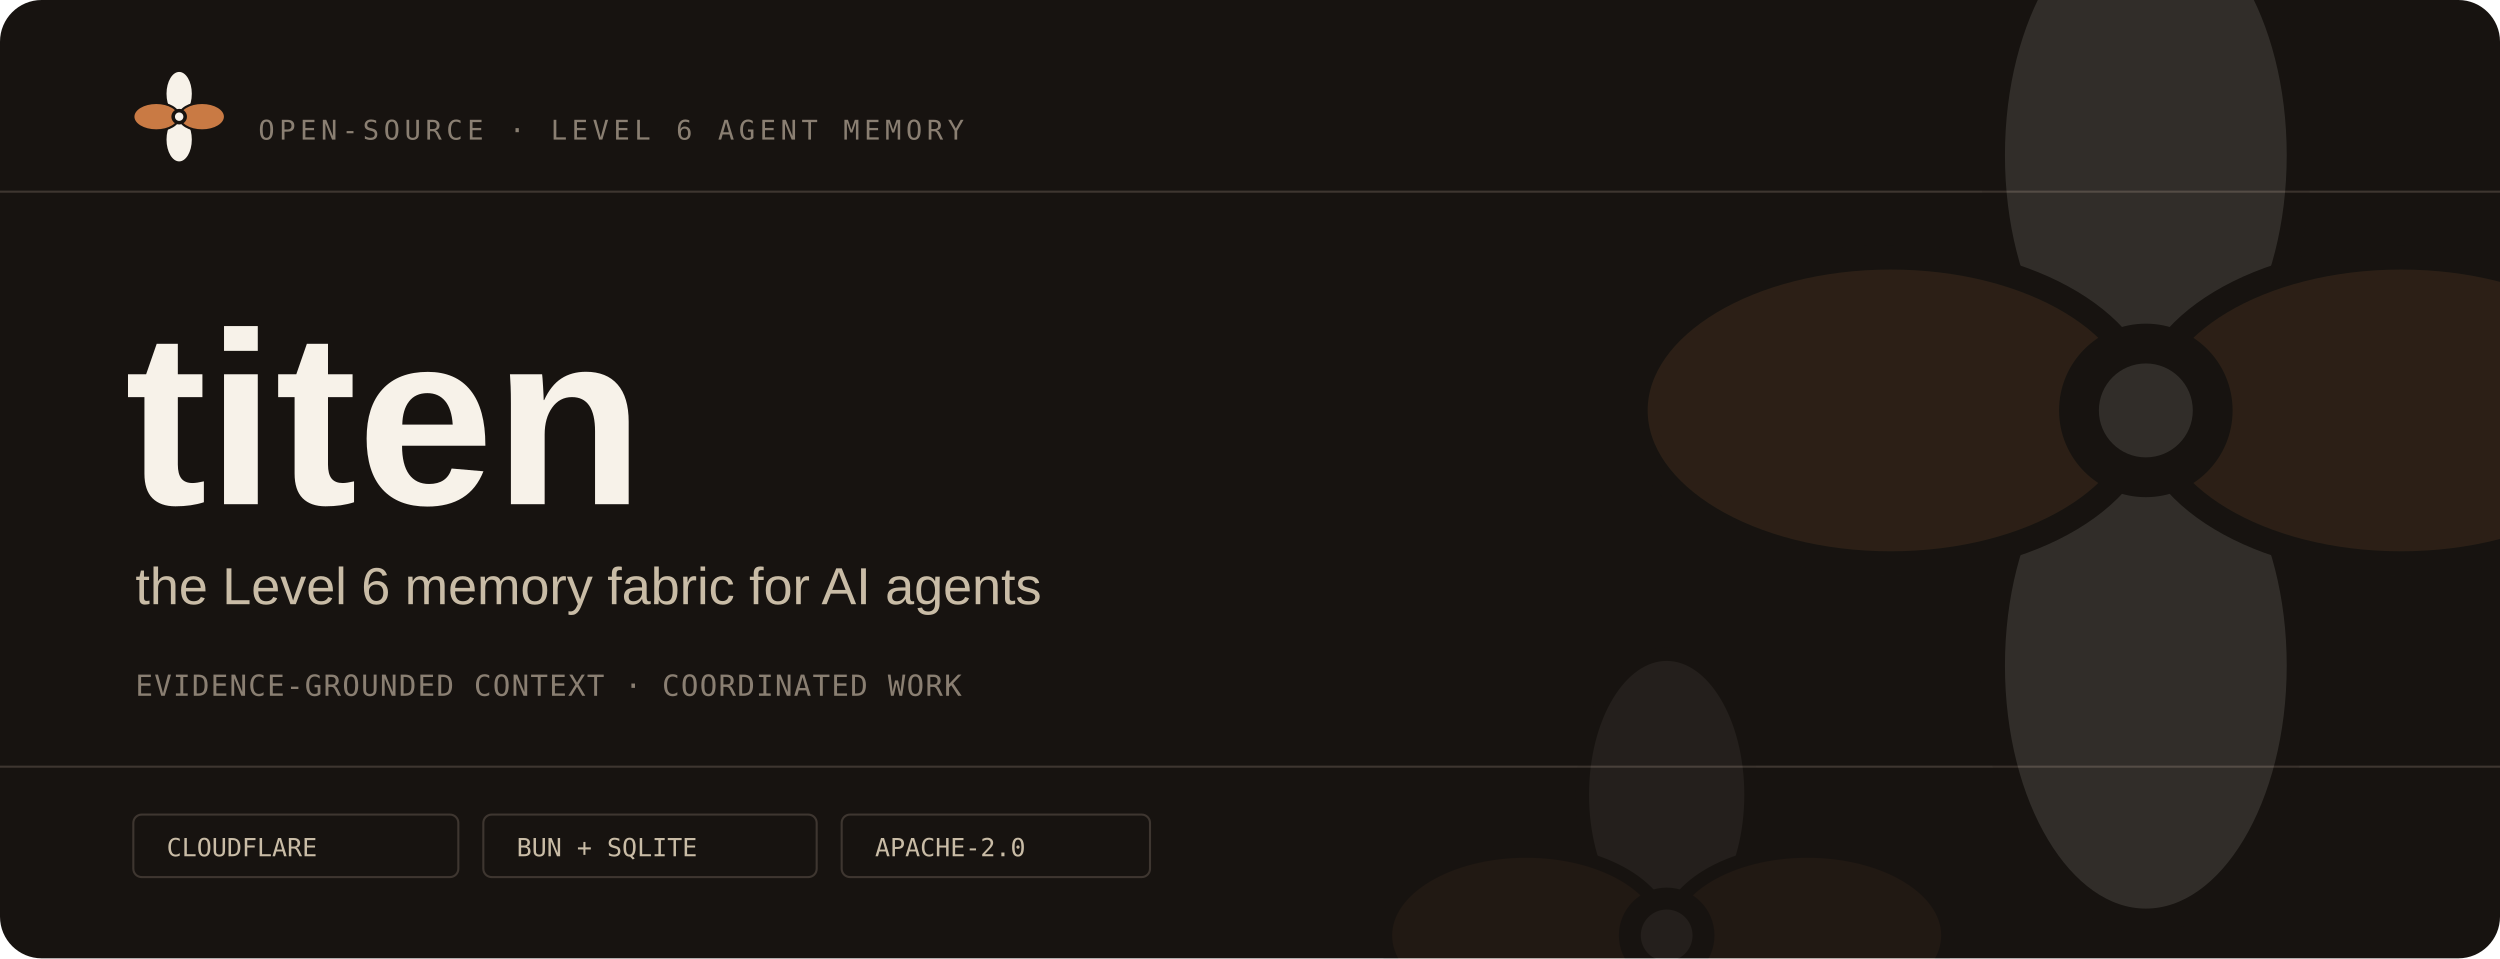
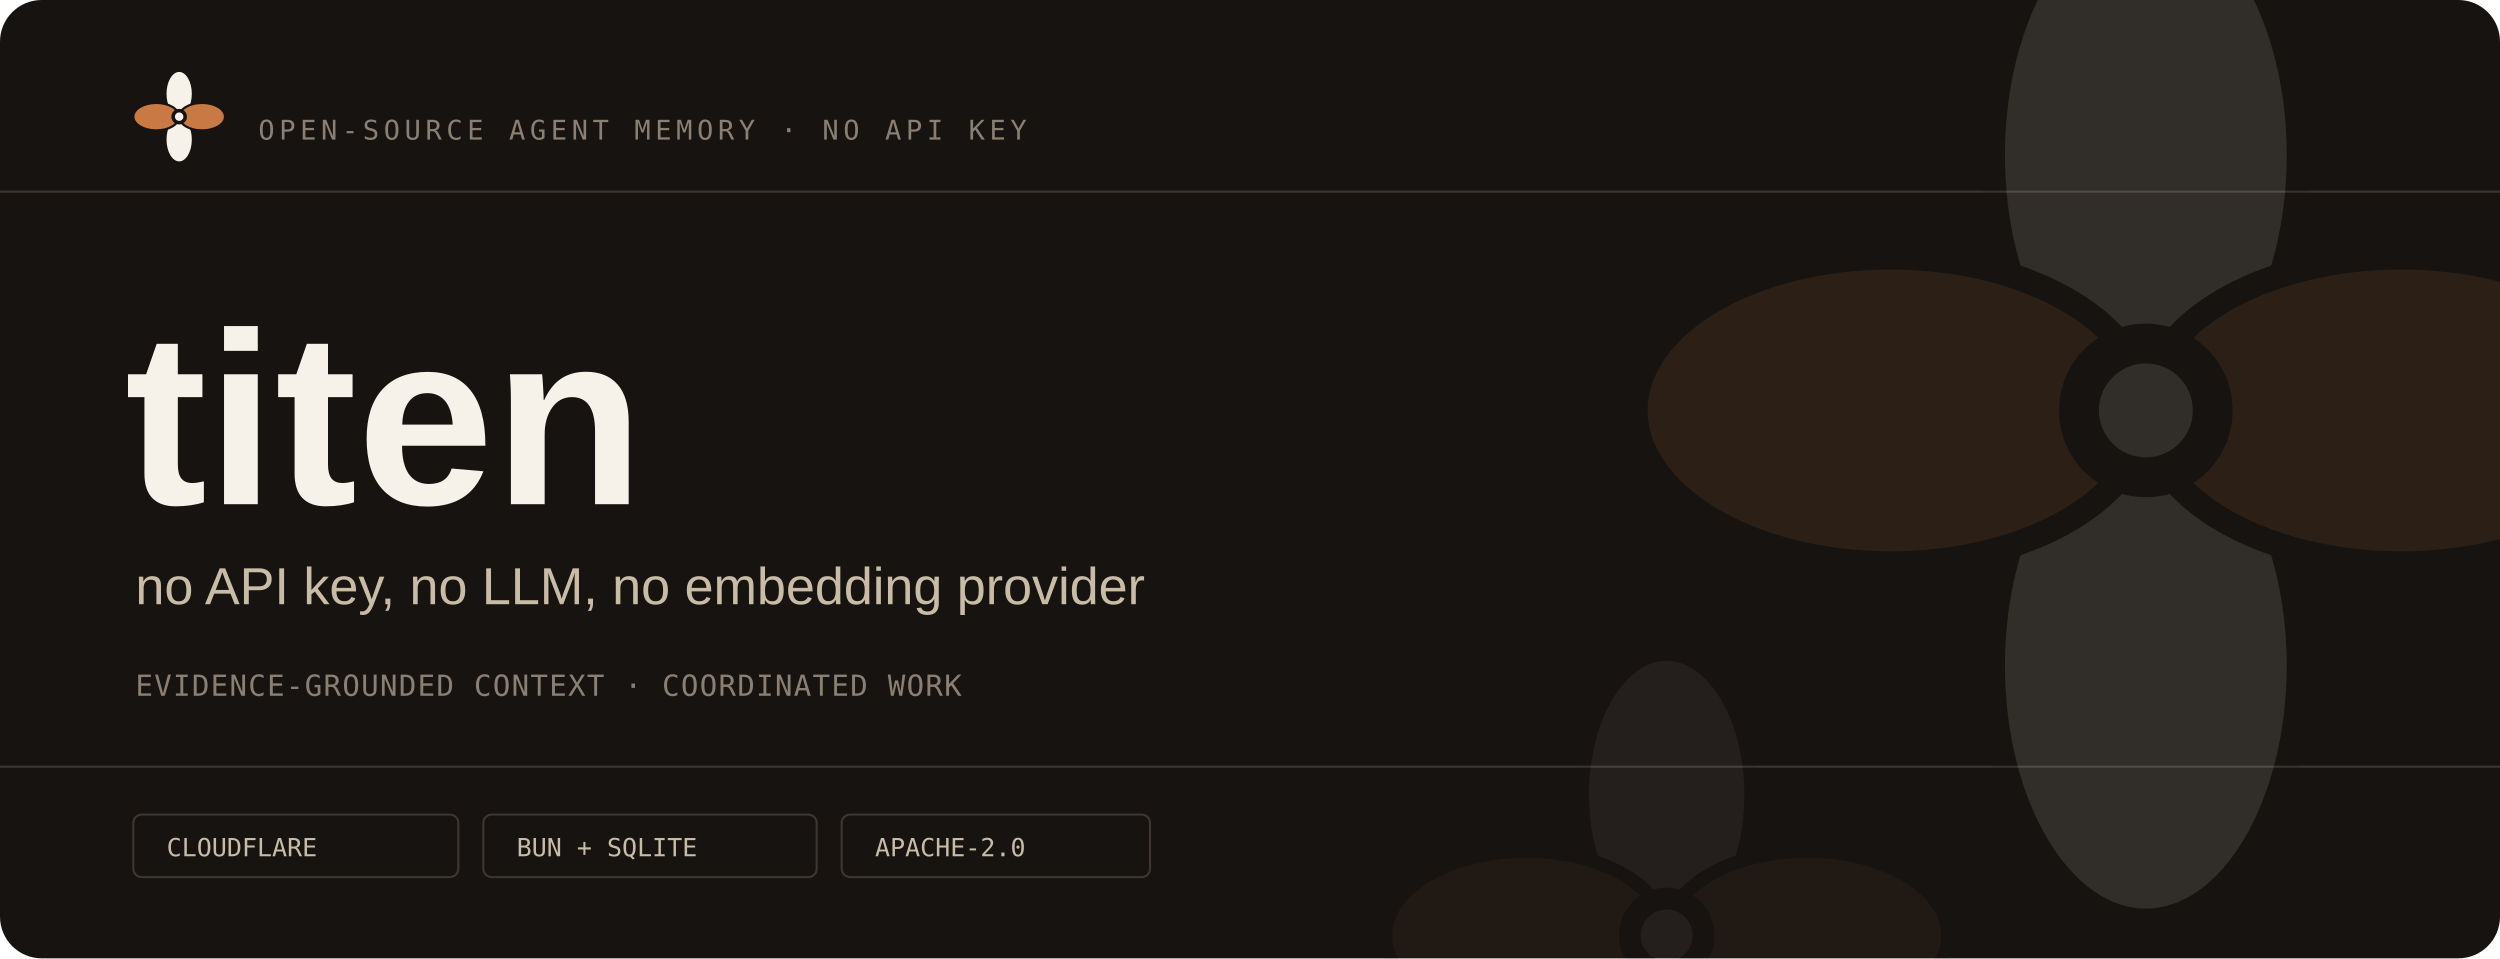
<svg xmlns="http://www.w3.org/2000/svg" viewBox="0 0 1200 460" role="img" aria-labelledby="title desc">
  <defs>
    <g id="kawung">
      <ellipse cx="50" cy="25" rx="15" ry="25" fill="#F7F2E9" stroke="#171310" stroke-width="2.4" />
      <ellipse cx="50" cy="75" rx="15" ry="25" fill="#F7F2E9" stroke="#171310" stroke-width="2.4" />
      <ellipse cx="25" cy="50" rx="25" ry="15" fill="#C97A44" stroke="#171310" stroke-width="2.4" />
      <ellipse cx="75" cy="50" rx="25" ry="15" fill="#C97A44" stroke="#171310" stroke-width="2.4" />
      <circle cx="50" cy="50" r="8.5" fill="#171310" />
      <circle cx="50" cy="50" r="4.6" fill="#F7F2E9" />
    </g>
  </defs>
  <rect width="1200" height="460" rx="20" fill="#171310" />
  <path d="M0 92H1200M0 368H1200" stroke="#3E3630" />
  <g opacity=".12" transform="translate(785 -48) scale(4.9)">
    <use href="#kawung" />
  </g>
  <g opacity=".055" transform="translate(665 314) scale(2.7)">
    <use href="#kawung" />
  </g>
  <g transform="translate(64 34) scale(.44)">
    <use href="#kawung" />
  </g>
-   <text x="124" y="67" fill="#8A7F72" font-family="ui-monospace, SFMono-Regular, Menlo, Consolas, monospace" font-size="13" letter-spacing="2.2">OPEN-SOURCE · LEVEL 6 AGENT MEMORY</text>
+   <text x="124" y="67" fill="#8A7F72" font-family="ui-monospace, SFMono-Regular, Menlo, Consolas, monospace" font-size="13" letter-spacing="2.2">OPEN-SOURCE AGENT MEMORY · NO API KEY</text>
  <text x="60" y="242" fill="#F7F2E9" font-family="Arial, Helvetica, sans-serif" font-size="118" font-weight="700">titen</text>
-   <text x="65" y="290" fill="#C9BCA6" font-family="Arial, Helvetica, sans-serif" font-size="25">the Level 6 memory fabric for AI agents</text>
+   <text x="65" y="290" fill="#C9BCA6" font-family="Arial, Helvetica, sans-serif" font-size="25">no API key, no LLM, no embedding provider</text>
  <text x="65" y="334" fill="#8A7F72" font-family="ui-monospace, SFMono-Regular, Menlo, Consolas, monospace" font-size="14" letter-spacing=".6">EVIDENCE-GROUNDED CONTEXT · COORDINATED WORK</text>
  <g font-family="ui-monospace, SFMono-Regular, Menlo, Consolas, monospace" font-size="12" fill="#C9BCA6">
    <rect x="64" y="391" width="156" height="30" rx="4" fill="none" stroke="#3E3630" />
    <text x="80" y="411">CLOUDFLARE</text>
    <rect x="232" y="391" width="160" height="30" rx="4" fill="none" stroke="#3E3630" />
    <text x="248" y="411">BUN + SQLITE</text>
    <rect x="404" y="391" width="148" height="30" rx="4" fill="none" stroke="#3E3630" />
    <text x="420" y="411">APACHE-2.0</text>
  </g>
</svg>
